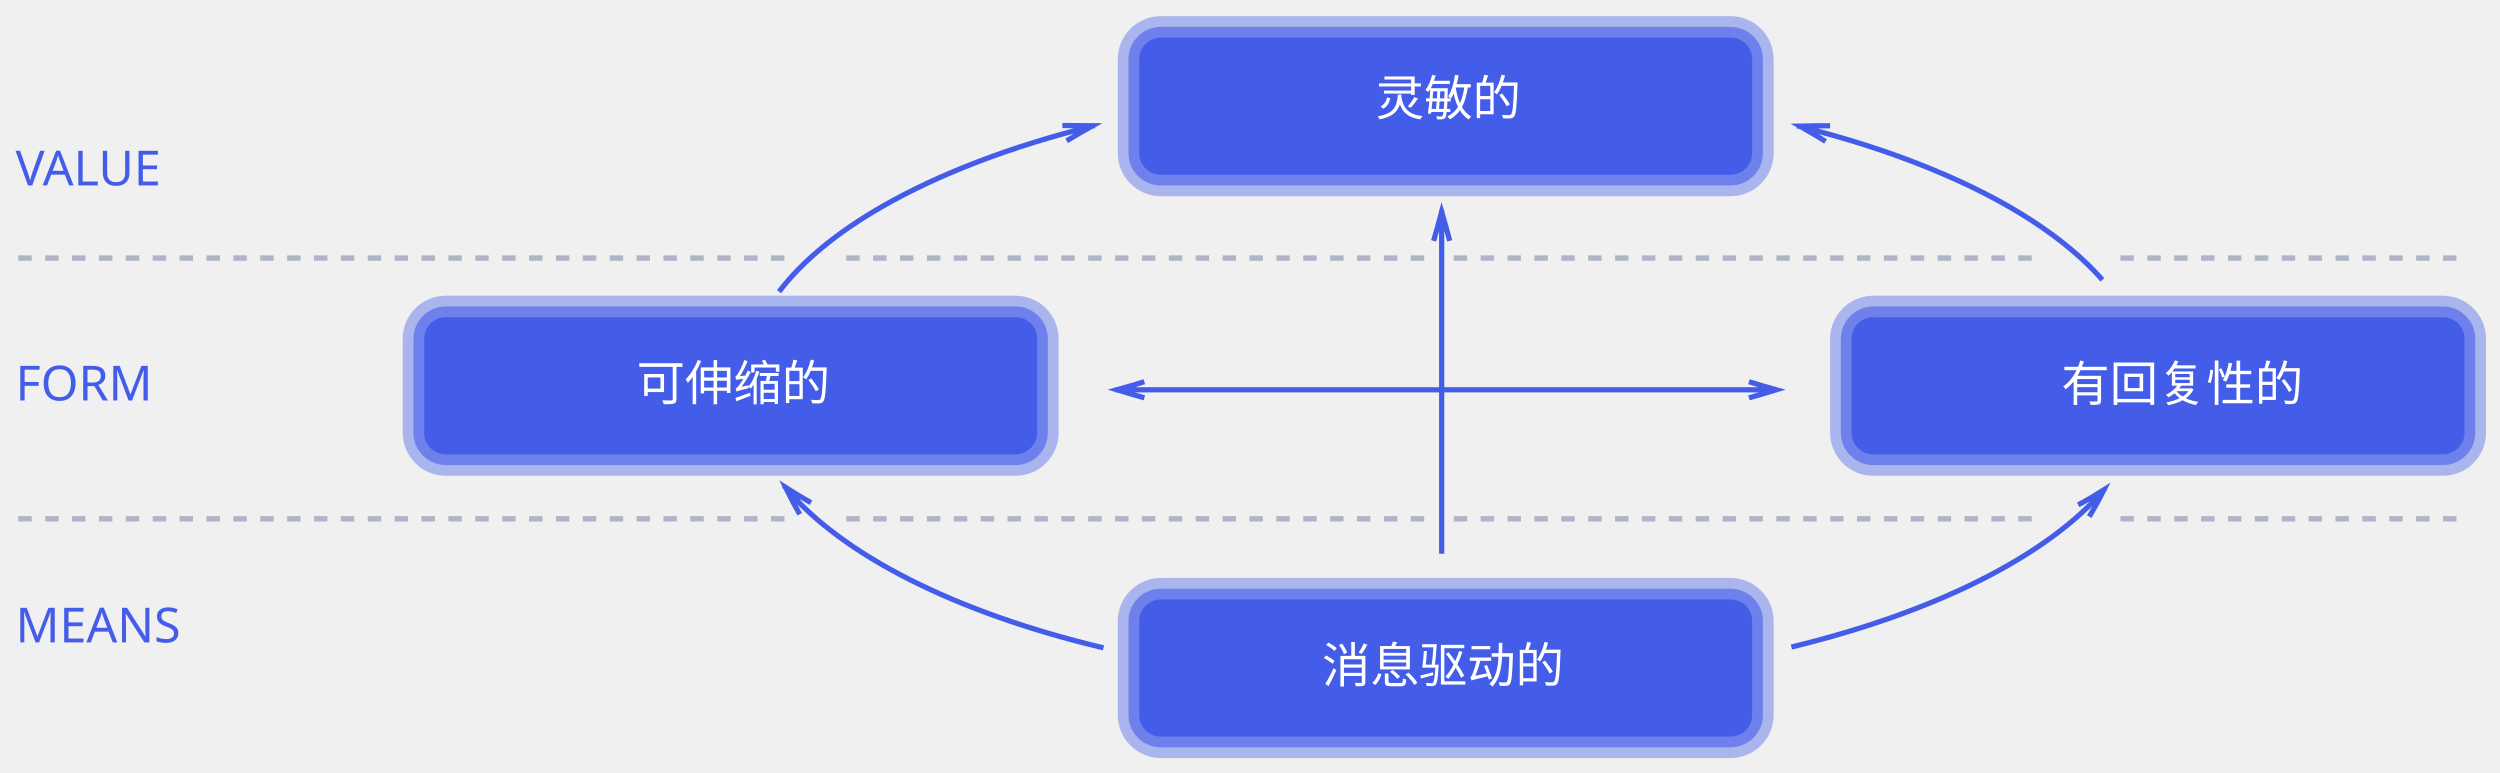
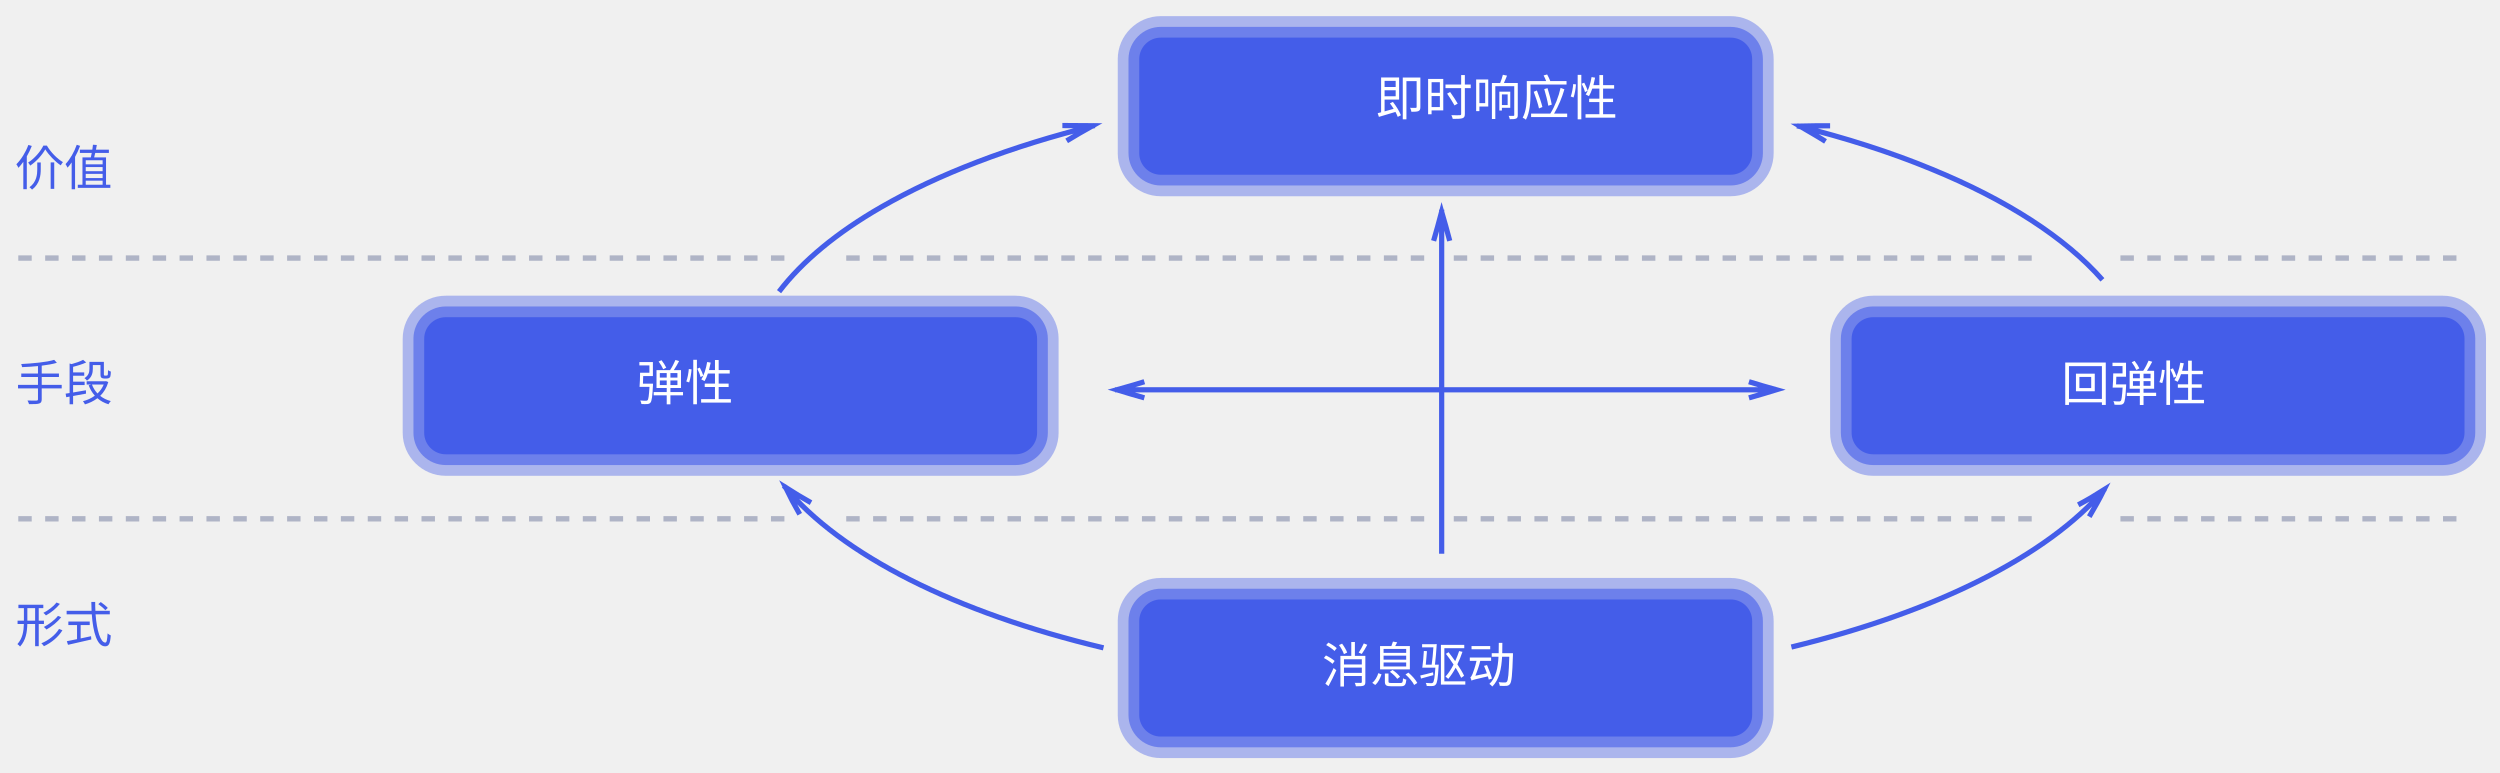
<svg xmlns="http://www.w3.org/2000/svg" version="1.1" id="Layer_1" x="0px" y="0px" viewBox="0 0 930 287.3" style="enable-background:new 0 0 930 287.3;" xml:space="preserve">
  <style type="text/css">
	.st0{fill:none;stroke:#AFB4C6;stroke-width:2;stroke-miterlimit:10;stroke-dasharray:5;}
	.st1{fill:#445DE9;}
	.st2{font-family:'HelveticaNeue-Bold';}
	.st3{font-size:18px;}
	.st4{opacity:0.4;fill:#445DE9;enable-background:new    ;}
	.st5{opacity:0.6;fill:#445DE9;enable-background:new    ;}
	.st6{fill:#FFFFFF;}
	.st7{font-family:'KozGoPr6N-Regular-83pv-RKSJ-H';}
	.st8{fill:none;stroke:#445DE9;stroke-width:1.94;stroke-miterlimit:10;}
</style>
  <g>
    <g>
      <line class="st0" x1="6.8" y1="96" x2="291.8" y2="96" />
      <line class="st0" x1="314.8" y1="96" x2="533.8" y2="96" />
      <line class="st0" x1="540.8" y1="96" x2="757.8" y2="96" />
      <line class="st0" x1="788.8" y1="96" x2="914.8" y2="96" />
    </g>
    <g>
      <line class="st0" x1="6.8" y1="193" x2="291.8" y2="193" />
      <line class="st0" x1="314.8" y1="193" x2="531.8" y2="193" />
      <line class="st0" x1="540.8" y1="193" x2="757.8" y2="193" />
      <line class="st0" x1="788.8" y1="193" x2="914.8" y2="193" />
    </g>
    <g>
-       <text transform="matrix(1 0 0 1 5.7999 148.965)" class="st1 st2 st3">FORM</text>
-       <text transform="matrix(1 0 0 1 5.7999 238.965)" class="st1 st2 st3">MEANS</text>
-       <text transform="matrix(1 0 0 1 5.7999 68.965)" class="st1 st2 st3">VALUE</text>
+       <text transform="matrix(1 0 0 1 5.7999 148.965)" class="st1 st2 st3">手段</text>
+       <text transform="matrix(1 0 0 1 5.7999 238.965)" class="st1 st2 st3">形式</text>
+       <text transform="matrix(1 0 0 1 5.7999 68.965)" class="st1 st2 st3">价值</text>
    </g>
  </g>
  <g id="Layer_1_1_">
    <g>
      <path class="st4" d="M431.8,73c-8.8,0-16-7.2-16-16V22c0-8.8,7.2-16,16-16h212c8.8,0,16,7.2,16,16v35c0,8.8-7.2,16-16,16H431.8z" />
      <path class="st5" d="M431.8,69c-6.6,0-12-5.4-12-12V22c0-6.6,5.4-12,12-12h212c6.6,0,12,5.4,12,12v35c0,6.6-5.4,12-12,12H431.8z" />
      <path class="st1" d="M643.8,14h-212c-4.4,0-8,3.6-8,8v35c0,4.4,3.6,8,8,8h212c4.4,0,8-3.6,8-8V22C651.8,17.5,648.2,14,643.8,14z" />
-       <text transform="matrix(1 0 0 1 511.8 42.9651)" class="st6 st7 st3">灵敏的</text>
+       <text transform="matrix(1 0 0 1 511.8 42.9651)" class="st6 st7 st3">即时响应性</text>
      <g>
        <path class="st4" d="M696.8,177c-8.8,0-16-7.2-16-16v-35c0-8.8,7.2-16,16-16h212c8.8,0,16,7.2,16,16v35c0,8.8-7.2,16-16,16H696.8     z" />
        <path class="st5" d="M696.8,173c-6.6,0-12-5.4-12-12v-35c0-6.6,5.4-12,12-12h212c6.6,0,12,5.4,12,12v35c0,6.6-5.4,12-12,12H696.8     z" />
        <path class="st1" d="M908.8,118h-212c-4.4,0-8,3.6-8,8v35c0,4.4,3.6,8,8,8h212c4.4,0,8-3.6,8-8v-35     C916.8,121.5,913.2,118,908.8,118z" />
-         <text transform="matrix(1 0 0 1 766.8005 149.2253)" class="st6 st7 st3">有回复性的</text>
+         <text transform="matrix(1 0 0 1 766.8005 149.2253)" class="st6 st7 st3">回弹性</text>
      </g>
      <g>
        <path class="st4" d="M431.8,282c-8.8,0-16-7.2-16-16v-35c0-8.8,7.2-16,16-16h212c8.8,0,16,7.2,16,16v35c0,8.8-7.2,16-16,16H431.8     z" />
        <path class="st5" d="M431.8,278c-6.6,0-12-5.4-12-12v-35c0-6.6,5.4-12,12-12h212c6.6,0,12,5.4,12,12v35c0,6.6-5.4,12-12,12H431.8     z" />
        <path class="st1" d="M643.8,223h-212c-4.4,0-8,3.6-8,8v35c0,4.4,3.6,8,8,8h212c4.4,0,8-3.6,8-8v-35     C651.8,226.5,648.2,223,643.8,223z" />
      </g>
-       <text transform="matrix(1 0 0 1 491.8 253.9655)" class="st6 st7 st3">消息驱动的</text>
+       <text transform="matrix(1 0 0 1 491.8 253.9655)" class="st6 st7 st3">消息驱动</text>
      <g>
        <path class="st4" d="M165.8,177c-8.8,0-16-7.2-16-16v-35c0-8.8,7.2-16,16-16h212c8.8,0,16,7.2,16,16v35c0,8.8-7.2,16-16,16H165.8     z" />
        <path class="st5" d="M165.8,173c-6.6,0-12-5.4-12-12v-35c0-6.6,5.4-12,12-12h212c6.6,0,12,5.4,12,12v35c0,6.6-5.4,12-12,12H165.8     z" />
        <path class="st1" d="M377.8,118h-212c-4.4,0-8,3.6-8,8v35c0,4.4,3.6,8,8,8h212c4.4,0,8-3.6,8-8v-35     C385.8,121.5,382.2,118,377.8,118z" />
-         <text transform="matrix(1 0 0 1 236.8 148.965)" class="st6 st7 st3">可伸缩的</text>
+         <text transform="matrix(1 0 0 1 236.8 148.965)" class="st6 st7 st3">弹性</text>
      </g>
    </g>
  </g>
  <g id="Layer_2">
    <path class="st8" d="M407.2,46.7c-31.1,7.7-58.2,18.1-79.5,30.4c-16.3,9.4-29.2,20-37.9,31.4 M395.2,46.7c3.9,0,7.3,0.1,11.2,0.1   c-3.4,1.9-6.3,3.6-9.6,5.6 M291.6,180.7c21.3,25.8,63.9,47.2,118.9,60.3 M297.5,191.3c-2-3.5-3.6-6.5-5.3-10   c3.3,2.1,6.1,3.8,9.5,5.7 M666.4,240.7c53.5-13,95.2-33.8,116.6-58.8 M777.2,192.2c2-3.4,3.7-6.4,5.5-10c-3.3,2.1-6.2,3.8-9.6,5.6    M782.1,104.1c-13.8-15.7-35.7-29.8-63.6-41.2c-15-6.2-31.8-11.6-50-16.1 M680.8,46.8c-3.9,0-7.3,0-11.3,0.1c3.4,2,6.3,3.6,9.6,5.7    M536.3,78v128 M533.3,89.6c1.1-3.8,2-7,3-10.8c1.1,3.8,2,7,3,10.8 M414.8,145h246 M425.7,148c-3.6-1-6.6-1.9-10.2-3   c3.6-1,6.6-1.9,10.2-3 M650.6,148c3.6-1,6.6-1.9,10.2-3c-3.6-1-6.6-1.9-10.2-3" />
  </g>
</svg>
